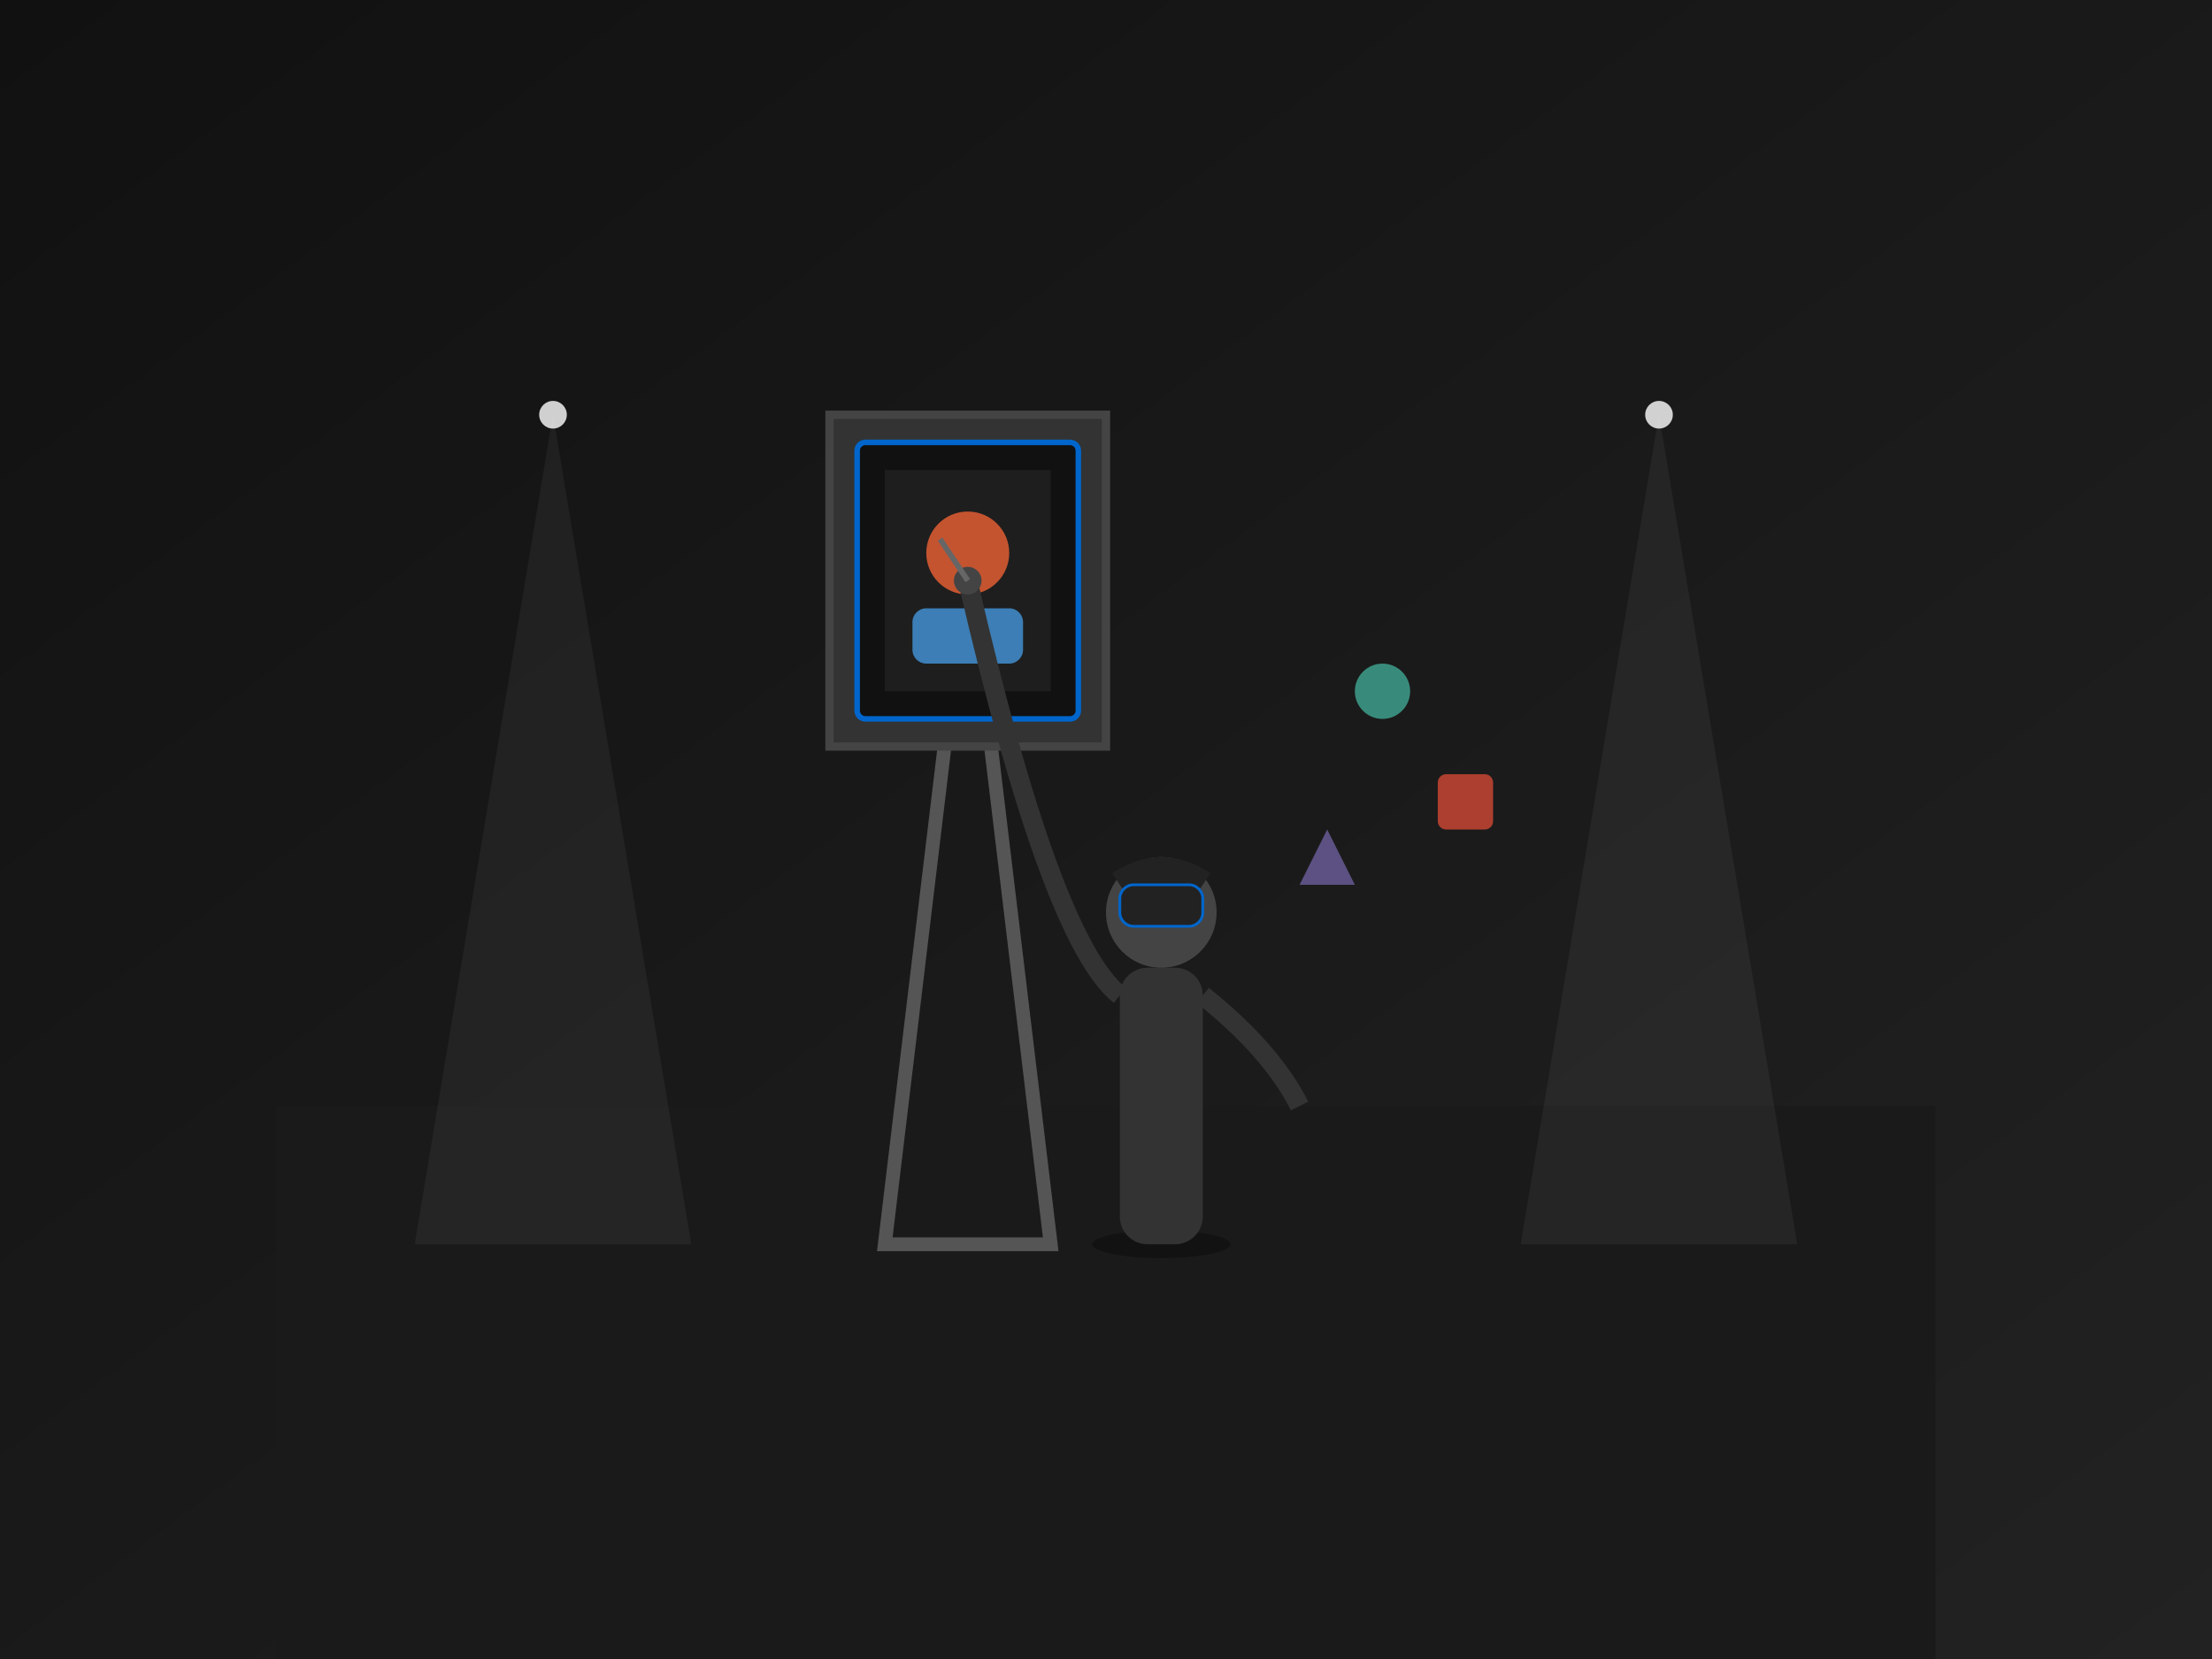
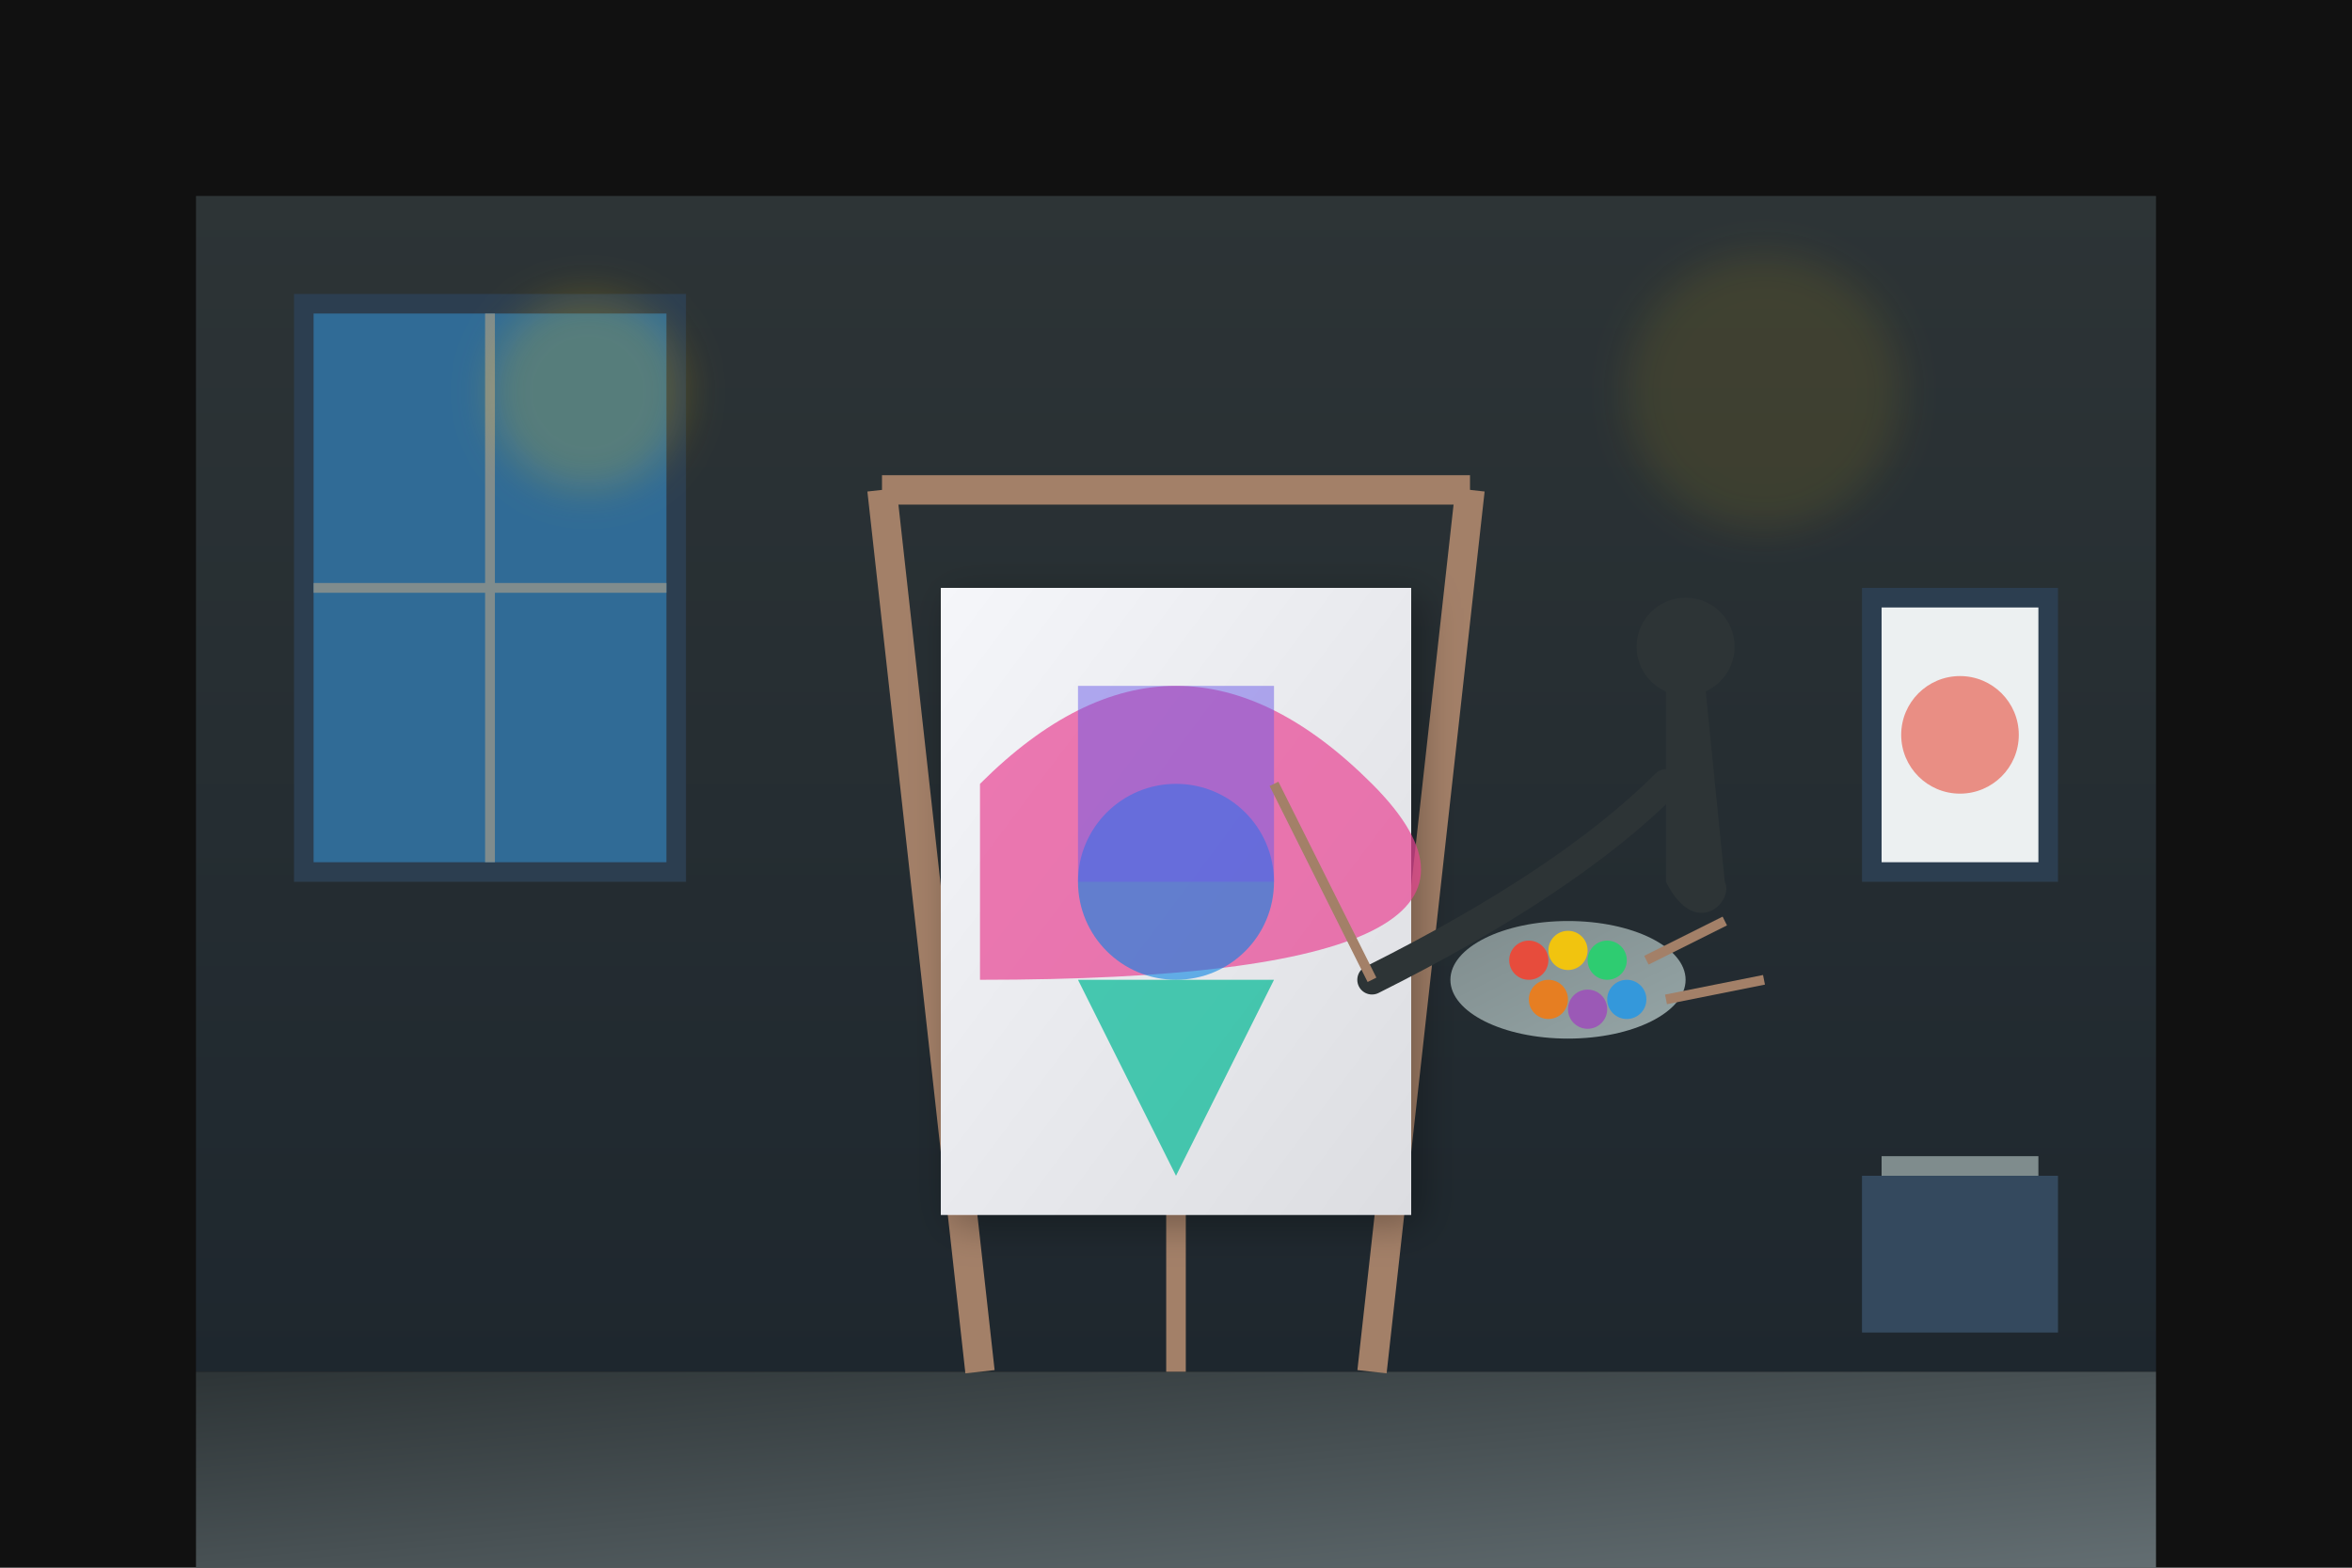
- <svg xmlns="http://www.w3.org/2000/svg" width="800" height="600" viewBox="0 0 800 600">
+ <svg xmlns="http://www.w3.org/2000/svg" width="100%" height="100%" viewBox="0 0 1200 800">
  <defs>
-     <linearGradient id="bgGradient" x1="0%" y1="0%" x2="100%" y2="100%">
-       <stop offset="0%" style="stop-color:#111;stop-opacity:1" />
-       <stop offset="100%" style="stop-color:#222;stop-opacity:1" />
+     <linearGradient id="studio-floor" x1="0%" y1="0%" x2="100%" y2="100%">
+       <stop offset="0%" stop-color="#2d3436" />
+       <stop offset="100%" stop-color="#636e72" />
    </linearGradient>
+     <linearGradient id="studio-wall" x1="0%" y1="0%" x2="0%" y2="100%">
+       <stop offset="0%" stop-color="#2d3436" />
+       <stop offset="100%" stop-color="#1e272e" />
+     </linearGradient>
+     <linearGradient id="canvas-gradient" x1="0%" y1="0%" x2="100%" y2="100%">
+       <stop offset="0%" stop-color="#f5f6fa" />
+       <stop offset="100%" stop-color="#dcdde1" />
+     </linearGradient>
+     <linearGradient id="paint-palette" x1="0%" y1="0%" x2="100%" y2="100%">
+       <stop offset="0%" stop-color="#7f8c8d" />
+       <stop offset="100%" stop-color="#95a5a6" />
+     </linearGradient>
+     <filter id="painting-shadow" x="-20%" y="-20%" width="140%" height="140%">
+       <feDropShadow dx="5" dy="5" stdDeviation="10" flood-opacity="0.3" />
+     </filter>
+     <filter id="studio-lights" x="-20%" y="-20%" width="140%" height="140%">
+       <feGaussianBlur in="SourceGraphic" stdDeviation="10" />
+     </filter>
  </defs>
-   <rect width="100%" height="100%" fill="url(#bgGradient)" />
-   <rect x="100" y="400" width="600" height="200" fill="#1a1a1a" />
-   <polygon points="350,200 320,450 380,450" fill="none" stroke="#555" stroke-width="5" />
-   <rect x="300" y="150" width="100" height="120" fill="#333" stroke="#444" stroke-width="3" />
-   <rect x="310" y="160" width="80" height="100" rx="3" ry="3" fill="#111" stroke="#0066cc" stroke-width="2" />
-   <rect x="320" y="170" width="60" height="80" fill="#1e1e1e" />
-   <circle cx="350" cy="200" r="15" fill="#d65a31" opacity="0.9" />
-   <rect x="330" y="220" width="40" height="20" rx="5" ry="5" fill="#3f88c5" opacity="0.9" />
-   <ellipse cx="420" cy="450" rx="25" ry="5" fill="#000" opacity="0.3" />
-   <rect x="405" y="350" width="30" height="100" rx="10" ry="10" fill="#333" />
-   <circle cx="420" cy="330" r="20" fill="#444" />
-   <path d="M 405 320 Q 420 310, 435 320" stroke="#222" stroke-width="10" fill="none" />
-   <path d="M 405 360 Q 380 340, 350 210" stroke="#333" stroke-width="7" fill="none" />
-   <circle cx="350" cy="210" r="5" fill="#444" />
-   <line x1="350" y1="210" x2="340" y2="195" stroke="#666" stroke-width="2" />
-   <path d="M 435 360 Q 460 380, 470 400" stroke="#333" stroke-width="7" fill="none" />
-   <rect x="405" y="320" width="30" height="15" rx="5" ry="5" fill="#222" stroke="#0066cc" stroke-width="1" />
-   <circle cx="500" cy="250" r="10" fill="#44bba4" opacity="0.7">
-     <animate attributeName="cy" values="250;240;250" dur="4s" repeatCount="indefinite" />
-   </circle>
-   <rect x="520" y="280" width="20" height="20" rx="3" ry="3" fill="#e94f37" opacity="0.7">
-     <animate attributeName="y" values="280;270;280" dur="3s" repeatCount="indefinite" />
-   </rect>
-   <polygon points="480,300 490,320 470,320" fill="#7768ae" opacity="0.7">
-     <animate attributeName="cy" values="0;-10;0" dur="3.5s" repeatCount="indefinite" />
-   </polygon>
-   <circle cx="200" cy="150" r="5" fill="#fff" opacity="0.8" />
-   <circle cx="600" cy="150" r="5" fill="#fff" opacity="0.8" />
-   <polygon points="200,150 150,450 250,450" fill="#fff" opacity="0.05" />
-   <polygon points="600,150 550,450 650,450" fill="#fff" opacity="0.05" />
+   <rect width="100%" height="100%" fill="#111" />
+   <rect x="100" y="100" width="1000" height="600" fill="url(#studio-wall)" />
+   <rect x="100" y="700" width="1000" height="100" fill="url(#studio-floor)" />
+   <rect x="150" y="150" width="200" height="300" fill="#2c3e50" />
+   <rect x="160" y="160" width="180" height="280" fill="#3498db" opacity="0.5" />
+   <line x1="250" y1="160" x2="250" y2="440" stroke="#7f8c8d" stroke-width="5" />
+   <line x1="160" y1="300" x2="340" y2="300" stroke="#7f8c8d" stroke-width="5" />
+   <line x1="500" y1="700" x2="450" y2="250" stroke="#a38068" stroke-width="15" />
+   <line x1="700" y1="700" x2="750" y2="250" stroke="#a38068" stroke-width="15" />
+   <line x1="450" y1="250" x2="750" y2="250" stroke="#a38068" stroke-width="15" />
+   <line x1="600" y1="700" x2="600" y2="300" stroke="#a38068" stroke-width="10" />
+   <rect x="480" y="300" width="240" height="320" fill="url(#canvas-gradient)" filter="url(#painting-shadow)" />
+   <path d="M500,400 Q600,300 700,400 T500,500 Z" fill="#e84393" opacity="0.7" />
+   <circle cx="600" cy="450" r="50" fill="#0984e3" opacity="0.6" />
+   <rect x="550" y="350" width="100" height="100" fill="#6c5ce7" opacity="0.5" />
+   <path d="M550,500 L650,500 L600,600 Z" fill="#00b894" opacity="0.7" />
+   <path d="M850,350             C850,330 870,330 870,350             L880,450             C885,460 865,480 850,450 Z" fill="#2d3436" />
+   <circle cx="860" cy="330" r="25" fill="#2d3436" />
+   <path d="M850,400 Q800,450 700,500" stroke="#2d3436" stroke-width="15" stroke-linecap="round" />
+   <ellipse cx="800" cy="500" rx="60" ry="30" fill="url(#paint-palette)" />
+   <circle cx="780" cy="490" r="10" fill="#e74c3c" />
+   <circle cx="800" cy="485" r="10" fill="#f1c40f" />
+   <circle cx="820" cy="490" r="10" fill="#2ecc71" />
+   <circle cx="830" cy="510" r="10" fill="#3498db" />
+   <circle cx="810" cy="515" r="10" fill="#9b59b6" />
+   <circle cx="790" cy="510" r="10" fill="#e67e22" />
+   <line x1="700" y1="500" x2="650" y2="400" stroke="#a38068" stroke-width="5" />
+   <line x1="840" y1="490" x2="880" y2="470" stroke="#a38068" stroke-width="5" />
+   <line x1="850" y1="510" x2="900" y2="500" stroke="#a38068" stroke-width="5" />
+   <circle cx="300" cy="200" r="50" fill="#f1c40f" opacity="0.2" filter="url(#studio-lights)" />
+   <circle cx="900" cy="200" r="70" fill="#f1c40f" opacity="0.1" filter="url(#studio-lights)" />
+   <rect x="950" y="600" width="100" height="80" fill="#34495e" />
+   <rect x="960" y="590" width="80" height="10" fill="#7f8c8d" />
+   <rect x="950" y="300" width="100" height="150" fill="#2c3e50" />
+   <rect x="960" y="310" width="80" height="130" fill="#ecf0f1" />
+   <circle cx="1000" cy="375" r="30" fill="#e74c3c" opacity="0.6" />
</svg>
